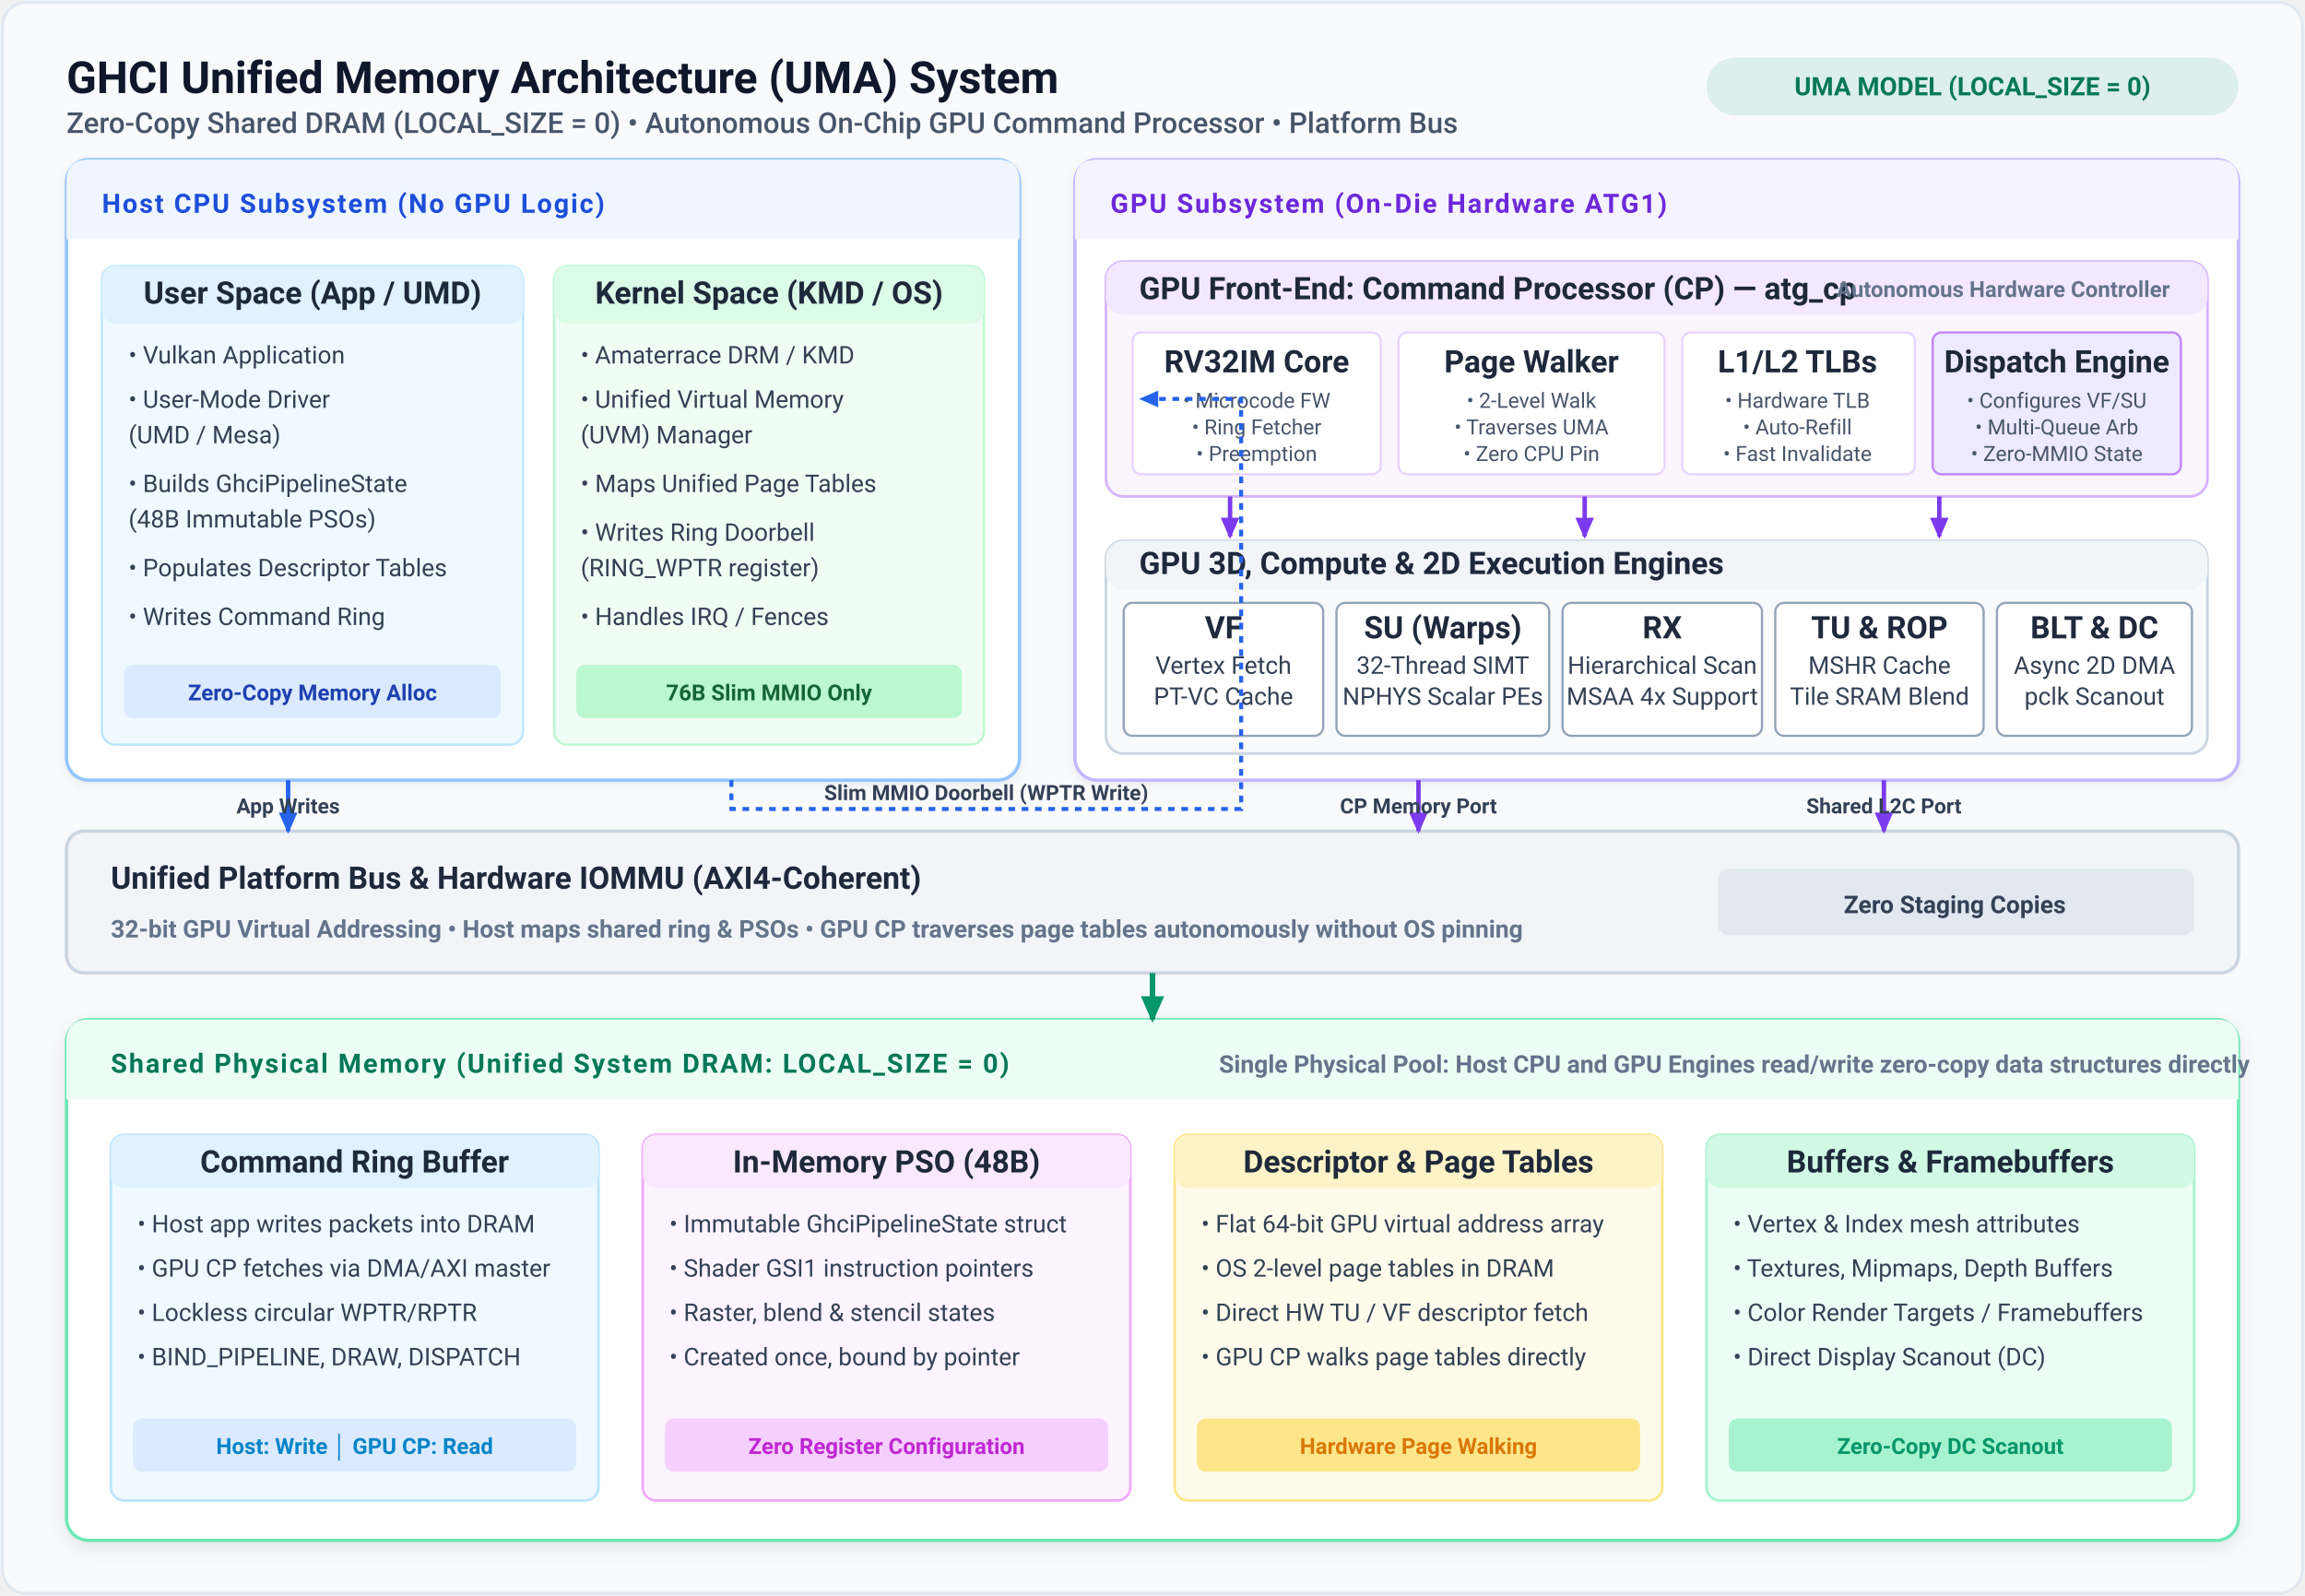
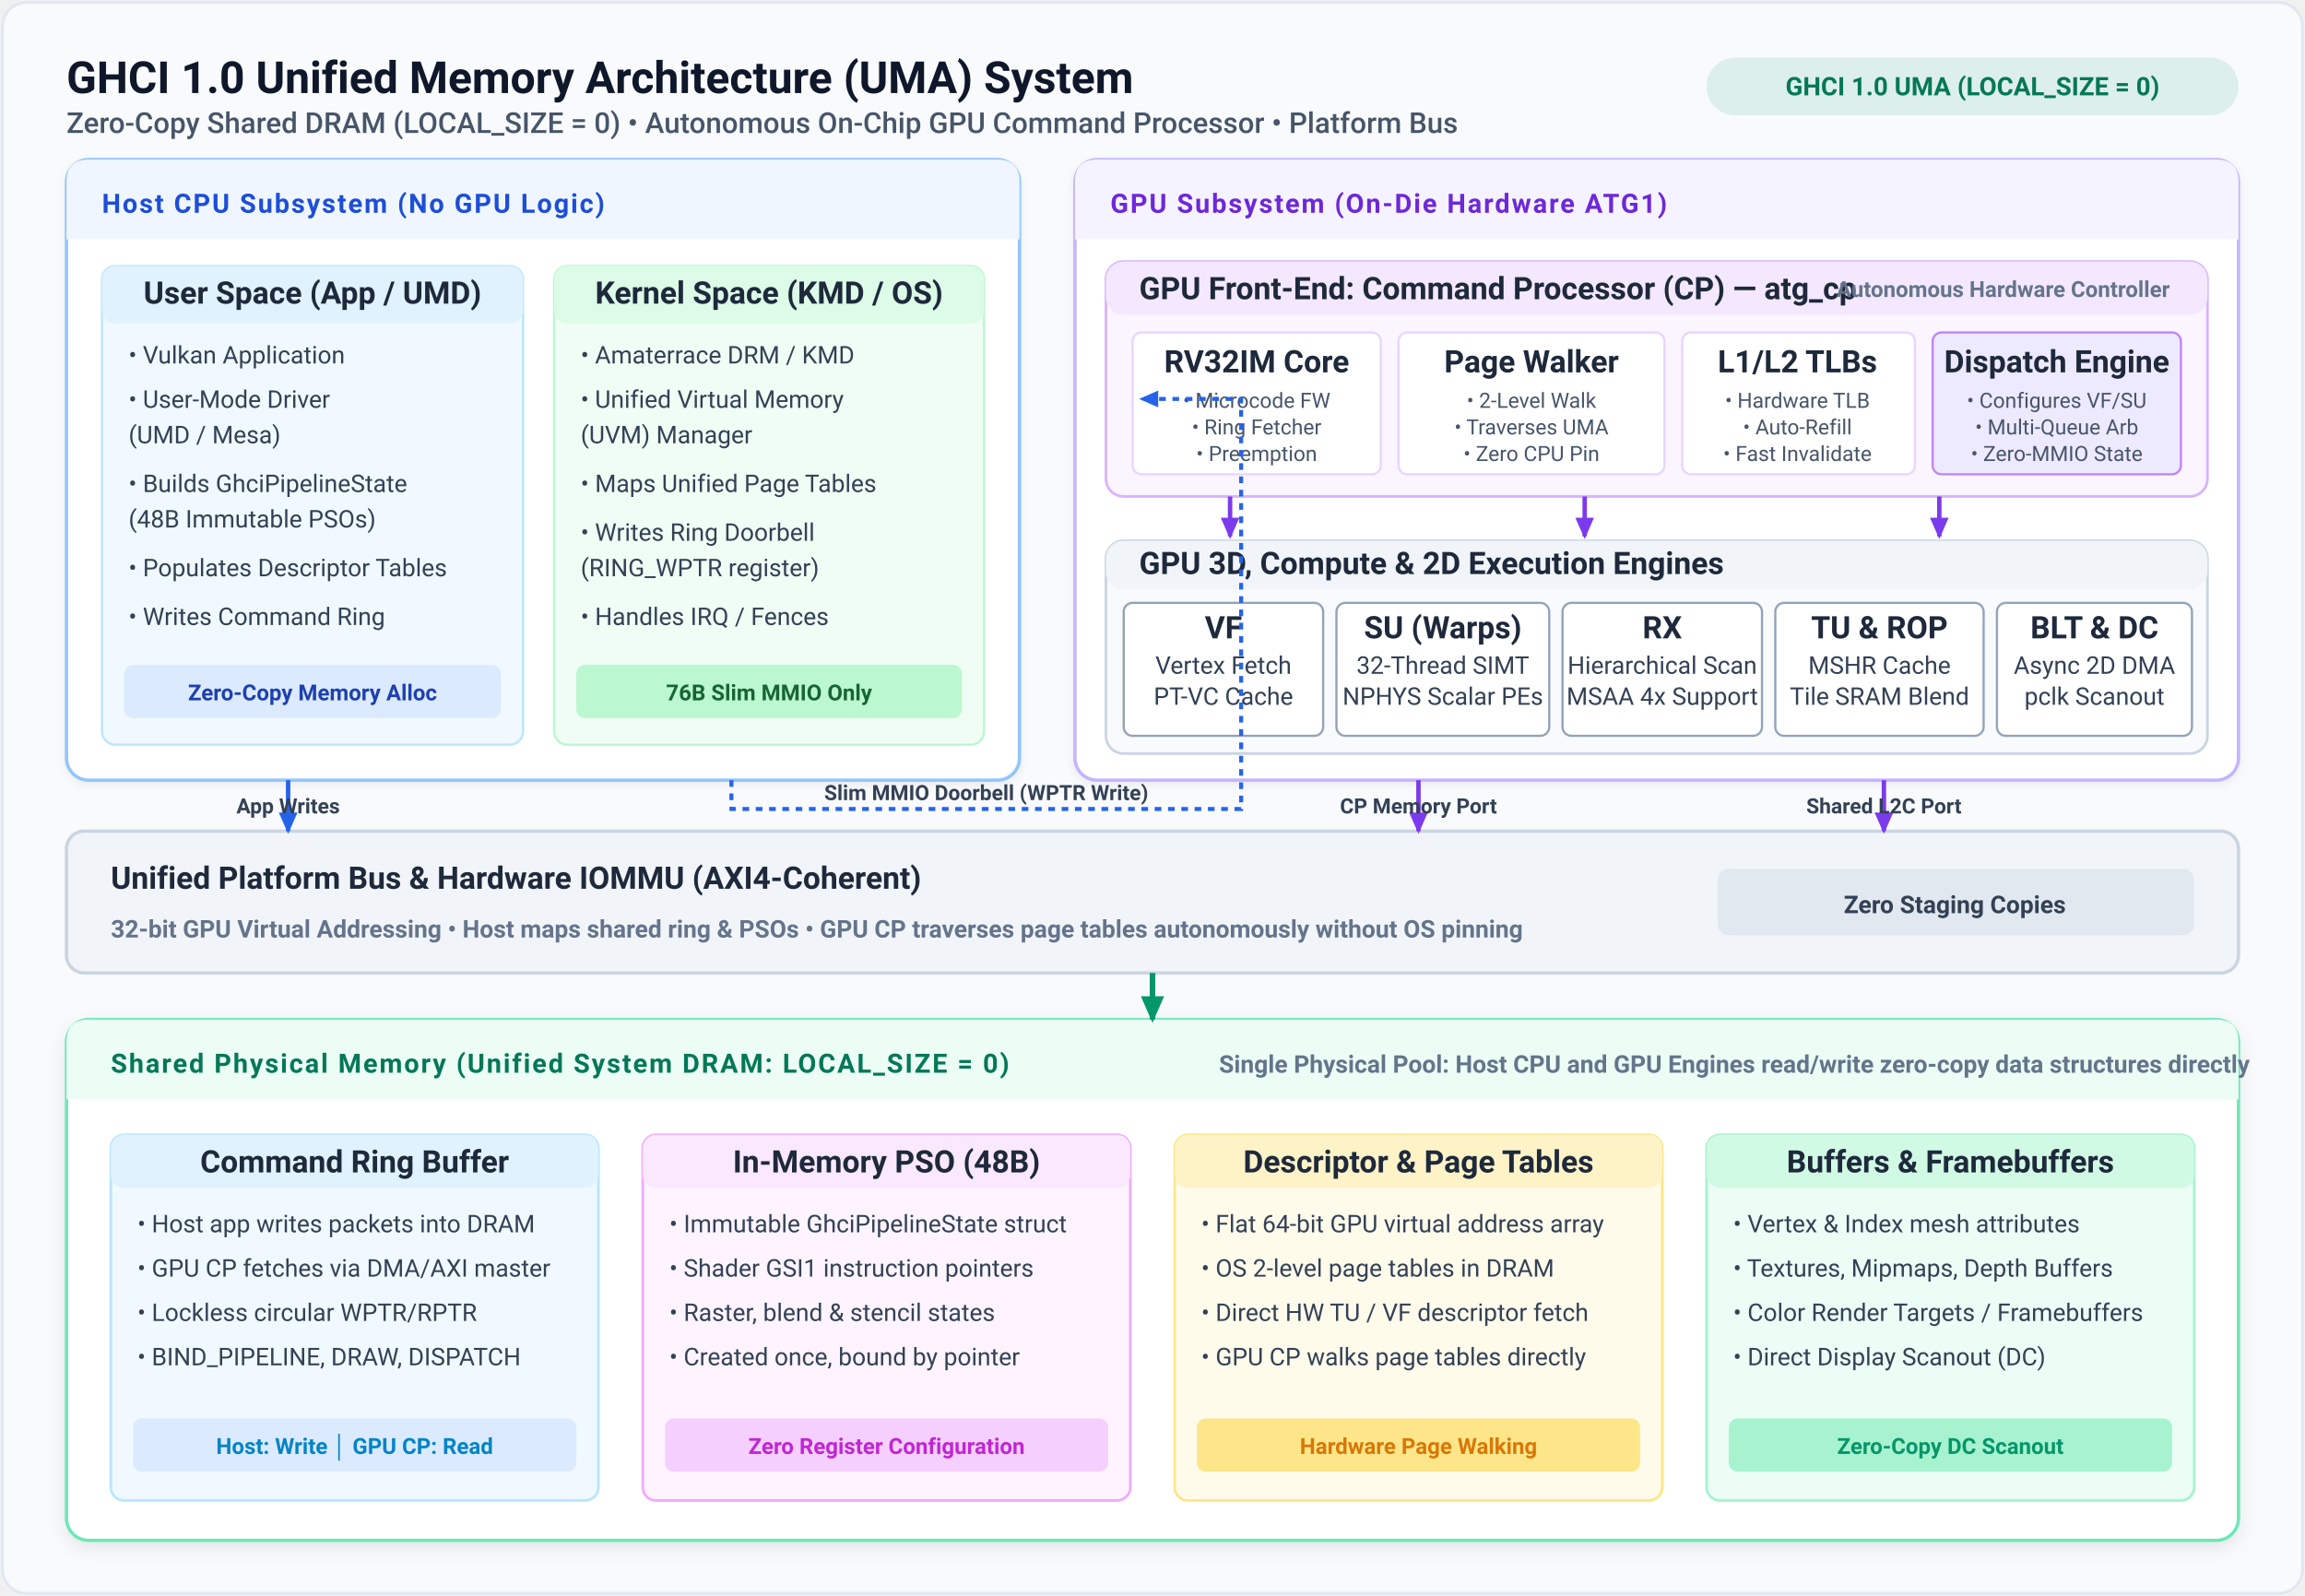
<svg xmlns="http://www.w3.org/2000/svg" viewBox="0 0 1040 720" width="1040" height="720">
  <style>
    /* Fonts &amp; Resets */
    text {
        font-family: -apple-system, BlinkMacSystemFont, "Segoe UI", Roboto, "Helvetica Neue", Arial, sans-serif;
    }
    .title {
        font-size: 20px;
        font-weight: 700;
        fill: #0f172a;
    }
    .subtitle {
        font-size: 13px;
        font-weight: 500;
        fill: #475569;
    }
    .badge-text {
        font-size: 11px;
        font-weight: 600;
        fill: #ffffff;
    }
    .card-title {
        font-size: 14px;
        font-weight: 700;
        fill: #1e293b;
    }
    .card-subtitle {
        font-size: 11px;
        font-weight: 600;
        fill: #64748b;
    }
    .card-body {
        font-size: 11px;
        font-weight: 400;
        fill: #334155;
    }
    .card-bullet {
        font-size: 11px;
        font-weight: 400;
        fill: #475569;
    }
    .card-sub {
        font-size: 10px;
        font-weight: 600;
        fill: #64748b;
    }
    .card-desc {
        font-size: 9.5px;
        font-weight: 400;
        fill: #475569;
    }
    .conn-label {
        font-size: 11px;
        font-weight: 600;
        fill: #334155;
    }
    .conn-sub {
        font-size: 9.5px;
        font-weight: 400;
        fill: #64748b;
    }
    .group-label {
        font-size: 12px;
        font-weight: 700;
        text-transform: uppercase;
        letter-spacing: 0.8px;
    }
    .seq-actor {
        font-size: 13px;
        font-weight: 700;
        fill: #1e293b;
    }
    .seq-step {
        font-size: 11px;
        font-weight: 600;
        fill: #1e293b;
    }
    .seq-desc {
        font-size: 10px;
        font-weight: 400;
        fill: #475569;
    }
    .seq-num {
        font-size: 10.5px;
        font-weight: 700;
        fill: #ffffff;
    }
    .flow-label {
        font-size: 9.5px;
        font-weight: 600;
        fill: #334155;
    }
    .sec-title {
        font-size: 12px;
        font-weight: 700;
        text-transform: uppercase;
        letter-spacing: 0.5px;
    }
</style>
  <defs>
    <filter id="shadow-sm" x="-4%" y="-4%" width="108%" height="108%" filterUnits="userSpaceOnUse">
      <feDropShadow dx="0" dy="1.5" stdDeviation="2" flood-color="#0f172a" flood-opacity="0.06" />
    </filter>
    <filter id="shadow-md" x="-6%" y="-6%" width="112%" height="112%" filterUnits="userSpaceOnUse">
      <feDropShadow dx="0" dy="3" stdDeviation="4" flood-color="#0f172a" flood-opacity="0.08" />
    </filter>
-     <marker id="arrow" viewBox="0 0 10 10" refX="7" refY="5" markerWidth="6" markerHeight="6" orient="auto-start-reverse">
+     <marker id="arrow" viewBox="0 0 10 10" refX="7" refY="5" markerWidth="6" markerHeight="6" orient="auto">
      <path d="M 0 1.5 L 8 5 L 0 8.5 z" fill="#475569" />
    </marker>
-     <marker id="arrow-blue" viewBox="0 0 10 10" refX="7" refY="5" markerWidth="6" markerHeight="6" orient="auto-start-reverse">
+     <marker id="arrow-blue" viewBox="0 0 10 10" refX="7" refY="5" markerWidth="6" markerHeight="6" orient="auto">
      <path d="M 0 1.5 L 8 5 L 0 8.5 z" fill="#2563eb" />
    </marker>
-     <marker id="arrow-purple" viewBox="0 0 10 10" refX="7" refY="5" markerWidth="6" markerHeight="6" orient="auto-start-reverse">
+     <marker id="arrow-purple" viewBox="0 0 10 10" refX="7" refY="5" markerWidth="6" markerHeight="6" orient="auto">
      <path d="M 0 1.5 L 8 5 L 0 8.5 z" fill="#7c3aed" />
    </marker>
-     <marker id="arrow-emerald" viewBox="0 0 10 10" refX="7" refY="5" markerWidth="6" markerHeight="6" orient="auto-start-reverse">
+     <marker id="arrow-emerald" viewBox="0 0 10 10" refX="7" refY="5" markerWidth="6" markerHeight="6" orient="auto">
      <path d="M 0 1.5 L 8 5 L 0 8.5 z" fill="#059669" />
    </marker>
-     <marker id="arrow-amber" viewBox="0 0 10 10" refX="7" refY="5" markerWidth="6" markerHeight="6" orient="auto-start-reverse">
+     <marker id="arrow-amber" viewBox="0 0 10 10" refX="7" refY="5" markerWidth="6" markerHeight="6" orient="auto">
      <path d="M 0 1.5 L 8 5 L 0 8.5 z" fill="#d97706" />
    </marker>
-     <marker id="arrow-rose" viewBox="0 0 10 10" refX="7" refY="5" markerWidth="6" markerHeight="6" orient="auto-start-reverse">
+     <marker id="arrow-rose" viewBox="0 0 10 10" refX="7" refY="5" markerWidth="6" markerHeight="6" orient="auto">
      <path d="M 0 1.5 L 8 5 L 0 8.5 z" fill="#e11d48" />
+     </marker>
+     <marker id="arrow-fuchsia" viewBox="0 0 10 10" refX="7" refY="5" markerWidth="6" markerHeight="6" orient="auto">
+       <path d="M 0 1.5 L 8 5 L 0 8.5 z" fill="#c026d3" />
+     </marker>
+     <marker id="arrow-cyan" viewBox="0 0 10 10" refX="7" refY="5" markerWidth="6" markerHeight="6" orient="auto">
+       <path d="M 0 1.5 L 8 5 L 0 8.5 z" fill="#0891b2" />
    </marker>
    <linearGradient id="header-grad" x1="0%" y1="0%" x2="100%" y2="0%">
      <stop offset="0%" stop-color="#3b82f6" />
      <stop offset="100%" stop-color="#8b5cf6" />
    </linearGradient>
  </defs>
  <rect width="1040" height="720" fill="#f8fafc" rx="12" />
  <rect x="1" y="1" width="1038" height="718" fill="none" stroke="#e2e8f0" stroke-width="1.5" rx="11" />
  <g transform="translate(30, 22)">
-     <text class="title" x="0" y="20">GHCI Unified Memory Architecture (UMA) System</text>
+     <text class="title" x="0" y="20">GHCI 1.0 Unified Memory Architecture (UMA) System</text>
    <text class="subtitle" x="0" y="38">Zero-Copy Shared DRAM (LOCAL_SIZE = 0) • Autonomous On-Chip GPU Command Processor • Platform Bus</text>
    <rect x="740" y="4" width="240" height="26" rx="13" fill="#059669" opacity="0.12" />
-     <text x="860" y="21" text-anchor="middle" font-size="11.5" font-weight="700" fill="#047857">UMA MODEL (LOCAL_SIZE = 0)</text>
+     <text x="860" y="21" text-anchor="middle" font-size="11.5" font-weight="700" fill="#047857">GHCI 1.0 UMA (LOCAL_SIZE = 0)</text>
  </g>
  <g transform="translate(30, 72)">
    <rect width="430" height="280" rx="10" fill="#ffffff" stroke="#93c5fd" stroke-width="1.5" filter="url(#shadow-sm)" />
    <path d="M 0 10 Q 0 0 10 0 L 420 0 Q 430 0 430 10 L 430 36 L 0 36 Z" fill="#eff6ff" />
    <text class="group-label" x="16" y="24" fill="#1d4ed8">Host CPU Subsystem (No GPU Logic)</text>
    <g transform="translate(16, 48)">
      <rect width="190" height="216" rx="6" fill="#f0f9ff" stroke="#bae6fd" stroke-width="1" />
      <rect x="0" y="0" width="190" height="26" rx="6" fill="#e0f2fe" />
      <text class="card-title" x="95" y="17" text-anchor="middle" fill="#0369a1">User Space (App / UMD)</text>
      <text class="card-body" x="12" y="44">• Vulkan Application</text>
      <text class="card-body" x="12" y="64">• User-Mode Driver</text>
      <text class="card-body" x="12" y="80">  (UMD / Mesa)</text>
      <text class="card-body" x="12" y="102">• Builds GhciPipelineState</text>
      <text class="card-body" x="12" y="118">  (48B Immutable PSOs)</text>
      <text class="card-body" x="12" y="140">• Populates Descriptor Tables</text>
      <text class="card-body" x="12" y="162">• Writes Command Ring</text>
      <rect x="10" y="180" width="170" height="24" rx="4" fill="#dbeafe" />
      <text x="95" y="196" text-anchor="middle" font-size="10" font-weight="700" fill="#1e40af">Zero-Copy Memory Alloc</text>
    </g>
    <g transform="translate(220, 48)">
      <rect width="194" height="216" rx="6" fill="#f0fdf4" stroke="#bbf7d0" stroke-width="1" />
      <rect x="0" y="0" width="194" height="26" rx="6" fill="#dcfce7" />
      <text class="card-title" x="97" y="17" text-anchor="middle" fill="#15803d">Kernel Space (KMD / OS)</text>
      <text class="card-body" x="12" y="44">• Amaterrace DRM / KMD</text>
      <text class="card-body" x="12" y="64">• Unified Virtual Memory</text>
      <text class="card-body" x="12" y="80">  (UVM) Manager</text>
      <text class="card-body" x="12" y="102">• Maps Unified Page Tables</text>
      <text class="card-body" x="12" y="124">• Writes Ring Doorbell</text>
      <text class="card-body" x="12" y="140">  (RING_WPTR register)</text>
      <text class="card-body" x="12" y="162">• Handles IRQ / Fences</text>
      <rect x="10" y="180" width="174" height="24" rx="4" fill="#bbf7d0" />
      <text x="97" y="196" text-anchor="middle" font-size="10" font-weight="700" fill="#166534">76B Slim MMIO Only</text>
    </g>
  </g>
  <g transform="translate(485, 72)">
    <rect width="525" height="280" rx="10" fill="#ffffff" stroke="#c4b5fd" stroke-width="1.5" filter="url(#shadow-sm)" />
    <path d="M 0 10 Q 0 0 10 0 L 515 0 Q 525 0 525 10 L 525 36 L 0 36 Z" fill="#f5f3ff" />
    <text class="group-label" x="16" y="24" fill="#6d28d9">GPU Subsystem (On-Die Hardware ATG1)</text>
    <g transform="translate(14, 46)">
      <rect width="497" height="106" rx="8" fill="#faf5ff" stroke="#d8b4fe" stroke-width="1.2" />
      <rect x="0" y="0" width="497" height="24" rx="8" fill="#f3e8ff" />
      <text class="card-title" x="15" y="17" fill="#6b21a8">GPU Front-End: Command Processor (CP) — atg_cp</text>
      <text class="card-sub" x="480" y="16" text-anchor="end" fill="#7c3aed">Autonomous Hardware Controller</text>
      <g transform="translate(12, 32)">
        <rect width="112" height="64" rx="4" fill="#ffffff" stroke="#e9d5ff" stroke-width="1" />
        <text class="card-title" x="56" y="18" text-anchor="middle" font-size="10.5" fill="#581c87">RV32IM Core</text>
        <text class="card-desc" x="56" y="34" text-anchor="middle" font-size="8.5">• Microcode FW</text>
        <text class="card-desc" x="56" y="46" text-anchor="middle" font-size="8.5">• Ring Fetcher</text>
        <text class="card-desc" x="56" y="58" text-anchor="middle" font-size="8.5">• Preemption</text>
      </g>
      <g transform="translate(132, 32)">
        <rect width="120" height="64" rx="4" fill="#ffffff" stroke="#e9d5ff" stroke-width="1" />
        <text class="card-title" x="60" y="18" text-anchor="middle" font-size="10.5" fill="#581c87">Page Walker</text>
        <text class="card-desc" x="60" y="34" text-anchor="middle" font-size="8.5">• 2-Level Walk</text>
        <text class="card-desc" x="60" y="46" text-anchor="middle" font-size="8.5">• Traverses UMA</text>
        <text class="card-desc" x="60" y="58" text-anchor="middle" font-size="8.5">• Zero CPU Pin</text>
      </g>
      <g transform="translate(260, 32)">
        <rect width="105" height="64" rx="4" fill="#ffffff" stroke="#e9d5ff" stroke-width="1" />
        <text class="card-title" x="52" y="18" text-anchor="middle" font-size="10.5" fill="#581c87">L1/L2 TLBs</text>
        <text class="card-desc" x="52" y="34" text-anchor="middle" font-size="8.5">• Hardware TLB</text>
        <text class="card-desc" x="52" y="46" text-anchor="middle" font-size="8.5">• Auto-Refill</text>
        <text class="card-desc" x="52" y="58" text-anchor="middle" font-size="8.5">• Fast Invalidate</text>
      </g>
      <g transform="translate(373, 32)">
        <rect width="112" height="64" rx="4" fill="#ede9fe" stroke="#c084fc" stroke-width="1" />
        <text class="card-title" x="56" y="18" text-anchor="middle" font-size="10.5" fill="#4c1d95">Dispatch Engine</text>
        <text class="card-desc" x="56" y="34" text-anchor="middle" font-size="8.5">• Configures VF/SU</text>
        <text class="card-desc" x="56" y="46" text-anchor="middle" font-size="8.5">• Multi-Queue Arb</text>
        <text class="card-desc" x="56" y="58" text-anchor="middle" font-size="8.5">• Zero-MMIO State</text>
      </g>
    </g>
    <path fill="none" d="M 70 152 L 70 170" stroke="#7c3aed" stroke-width="2" marker-end="url(#arrow-purple)" />
    <path fill="none" d="M 230 152 L 230 170" stroke="#7c3aed" stroke-width="2" marker-end="url(#arrow-purple)" />
    <path fill="none" d="M 390 152 L 390 170" stroke="#7c3aed" stroke-width="2" marker-end="url(#arrow-purple)" />
    <g transform="translate(14, 172)">
      <rect width="497" height="96" rx="8" fill="#f8fafc" stroke="#cbd5e1" stroke-width="1.2" />
      <rect x="0" y="0" width="497" height="22" rx="8" fill="#f1f5f9" />
      <text class="card-title" x="15" y="15" fill="#334155">GPU 3D, Compute &amp; 2D Execution Engines</text>
      <g transform="translate(8, 28)">
        <rect width="90" height="60" rx="4" fill="#ffffff" stroke="#94a3b8" stroke-width="1" />
        <text class="card-title" x="45" y="16" text-anchor="middle" font-size="10">VF</text>
        <text class="card-body" x="45" y="32" text-anchor="middle" font-size="8.5">Vertex Fetch</text>
        <text class="card-body" x="45" y="46" text-anchor="middle" font-size="8.5">PT-VC Cache</text>
      </g>
      <g transform="translate(104, 28)">
        <rect width="96" height="60" rx="4" fill="#ffffff" stroke="#94a3b8" stroke-width="1" />
        <text class="card-title" x="48" y="16" text-anchor="middle" font-size="10">SU (Warps)</text>
        <text class="card-body" x="48" y="32" text-anchor="middle" font-size="8.5">32-Thread SIMT</text>
        <text class="card-body" x="48" y="46" text-anchor="middle" font-size="8.5">NPHYS Scalar PEs</text>
      </g>
      <g transform="translate(206, 28)">
        <rect width="90" height="60" rx="4" fill="#ffffff" stroke="#94a3b8" stroke-width="1" />
        <text class="card-title" x="45" y="16" text-anchor="middle" font-size="10">RX</text>
        <text class="card-body" x="45" y="32" text-anchor="middle" font-size="8.5">Hierarchical Scan</text>
        <text class="card-body" x="45" y="46" text-anchor="middle" font-size="8.5">MSAA 4x Support</text>
      </g>
      <g transform="translate(302, 28)">
        <rect width="94" height="60" rx="4" fill="#ffffff" stroke="#94a3b8" stroke-width="1" />
        <text class="card-title" x="47" y="16" text-anchor="middle" font-size="10">TU &amp; ROP</text>
        <text class="card-body" x="47" y="32" text-anchor="middle" font-size="8.5">MSHR Cache</text>
        <text class="card-body" x="47" y="46" text-anchor="middle" font-size="8.5">Tile SRAM Blend</text>
      </g>
      <g transform="translate(402, 28)">
        <rect width="88" height="60" rx="4" fill="#ffffff" stroke="#94a3b8" stroke-width="1" />
        <text class="card-title" x="44" y="16" text-anchor="middle" font-size="10">BLT &amp; DC</text>
        <text class="card-body" x="44" y="32" text-anchor="middle" font-size="8.5">Async 2D DMA</text>
        <text class="card-body" x="44" y="46" text-anchor="middle" font-size="8.5">pclk Scanout</text>
      </g>
    </g>
  </g>
  <g transform="translate(30, 375)">
    <rect width="980" height="64" rx="8" fill="#f1f5f9" stroke="#cbd5e1" stroke-width="1.5" />
    <text class="card-title" x="20" y="26" fill="#1e293b">Unified Platform Bus &amp; Hardware IOMMU (AXI4-Coherent)</text>
    <text class="card-subtitle" x="20" y="48" fill="#475569">32-bit GPU Virtual Addressing • Host maps shared ring &amp; PSOs • GPU CP traverses page tables autonomously without OS pinning</text>
    <rect x="745" y="17" width="215" height="30" rx="5" fill="#e2e8f0" />
    <text x="852" y="37" text-anchor="middle" font-size="11" font-weight="700" fill="#334155">Zero Staging Copies</text>
  </g>
  <path fill="none" d="M 330 352 L 330 365 L 560 365 L 560 180 L 515 180" stroke="#2563eb" stroke-width="1.8" stroke-dasharray="3,3" marker-end="url(#arrow-blue)" />
  <text class="flow-label" x="445" y="361" text-anchor="middle" fill="#2563eb" font-size="9" font-weight="700">Slim MMIO Doorbell (WPTR Write)</text>
  <path fill="none" d="M 640 352 L 640 375" stroke="#7c3aed" stroke-width="2" marker-end="url(#arrow-purple)" />
  <text class="flow-label" x="640" y="367" text-anchor="middle" fill="#7c3aed" font-size="8.5">CP Memory Port</text>
  <path fill="none" d="M 850 352 L 850 375" stroke="#7c3aed" stroke-width="2" marker-end="url(#arrow-purple)" />
  <text class="flow-label" x="850" y="367" text-anchor="middle" fill="#7c3aed" font-size="8.5">Shared L2C Port</text>
  <path fill="none" d="M 130 352 L 130 375" stroke="#2563eb" stroke-width="2" marker-end="url(#arrow-blue)" />
  <text class="flow-label" x="130" y="367" text-anchor="middle" fill="#2563eb" font-size="8.5">App Writes</text>
  <g transform="translate(30, 460)">
    <rect width="980" height="235" rx="10" fill="#ffffff" stroke="#6ee7b7" stroke-width="1.5" filter="url(#shadow-md)" />
    <path d="M 0 10 Q 0 0 10 0 L 970 0 Q 980 0 980 10 L 980 36 L 0 36 Z" fill="#ecfdf5" />
    <text class="group-label" x="20" y="24" fill="#047857">Shared Physical Memory (Unified System DRAM: LOCAL_SIZE = 0)</text>
    <text class="card-subtitle" x="520" y="24" fill="#059669">Single Physical Pool: Host CPU and GPU Engines read/write zero-copy data structures directly</text>
    <g transform="translate(20, 52)">
      <rect width="220" height="165" rx="6" fill="#f0f9ff" stroke="#bae6fd" stroke-width="1.2" />
      <rect x="0" y="0" width="220" height="24" rx="6" fill="#e0f2fe" />
      <text class="card-title" x="110" y="17" text-anchor="middle" fill="#0369a1">Command Ring Buffer</text>
      <text class="card-body" x="12" y="44">• Host app writes packets into DRAM</text>
      <text class="card-body" x="12" y="64">• GPU CP fetches via DMA/AXI master</text>
      <text class="card-body" x="12" y="84">• Lockless circular WPTR/RPTR</text>
      <text class="card-body" x="12" y="104">• BIND_PIPELINE, DRAW, DISPATCH</text>
      <rect x="10" y="128" width="200" height="24" rx="4" fill="#dbeafe" />
      <text x="110" y="144" text-anchor="middle" font-size="10" font-weight="700" fill="#0284c7">Host: Write │ GPU CP: Read</text>
    </g>
    <g transform="translate(260, 52)">
      <rect width="220" height="165" rx="6" fill="#fdf4ff" stroke="#f0abfc" stroke-width="1.2" />
      <rect x="0" y="0" width="220" height="24" rx="6" fill="#fae8ff" />
      <text class="card-title" x="110" y="17" text-anchor="middle" fill="#a21caf">In-Memory PSO (48B)</text>
      <text class="card-body" x="12" y="44">• Immutable GhciPipelineState struct</text>
      <text class="card-body" x="12" y="64">• Shader GSI1 instruction pointers</text>
      <text class="card-body" x="12" y="84">• Raster, blend &amp; stencil states</text>
      <text class="card-body" x="12" y="104">• Created once, bound by pointer</text>
      <rect x="10" y="128" width="200" height="24" rx="4" fill="#f5d0fe" />
      <text x="110" y="144" text-anchor="middle" font-size="10" font-weight="700" fill="#c026d3">Zero Register Configuration</text>
    </g>
    <g transform="translate(500, 52)">
      <rect width="220" height="165" rx="6" fill="#fffbeb" stroke="#fde68a" stroke-width="1.2" />
      <rect x="0" y="0" width="220" height="24" rx="6" fill="#fef3c7" />
      <text class="card-title" x="110" y="17" text-anchor="middle" fill="#b45309">Descriptor &amp; Page Tables</text>
      <text class="card-body" x="12" y="44">• Flat 64-bit GPU virtual address array</text>
      <text class="card-body" x="12" y="64">• OS 2-level page tables in DRAM</text>
      <text class="card-body" x="12" y="84">• Direct HW TU / VF descriptor fetch</text>
      <text class="card-body" x="12" y="104">• GPU CP walks page tables directly</text>
      <rect x="10" y="128" width="200" height="24" rx="4" fill="#fde68a" />
      <text x="110" y="144" text-anchor="middle" font-size="10" font-weight="700" fill="#d97706">Hardware Page Walking</text>
    </g>
    <g transform="translate(740, 52)">
      <rect width="220" height="165" rx="6" fill="#ecfdf5" stroke="#a7f3d0" stroke-width="1.2" />
      <rect x="0" y="0" width="220" height="24" rx="6" fill="#d1fae5" />
      <text class="card-title" x="110" y="17" text-anchor="middle" fill="#047857">Buffers &amp; Framebuffers</text>
      <text class="card-body" x="12" y="44">• Vertex &amp; Index mesh attributes</text>
      <text class="card-body" x="12" y="64">• Textures, Mipmaps, Depth Buffers</text>
      <text class="card-body" x="12" y="84">• Color Render Targets / Framebuffers</text>
      <text class="card-body" x="12" y="104">• Direct Display Scanout (DC)</text>
      <rect x="10" y="128" width="200" height="24" rx="4" fill="#a7f3d0" />
      <text x="110" y="144" text-anchor="middle" font-size="10" font-weight="700" fill="#059669">Zero-Copy DC Scanout</text>
    </g>
  </g>
  <path fill="none" d="M 520 439 L 520 460" stroke="#059669" stroke-width="2.5" marker-end="url(#arrow-emerald)" />
</svg>
